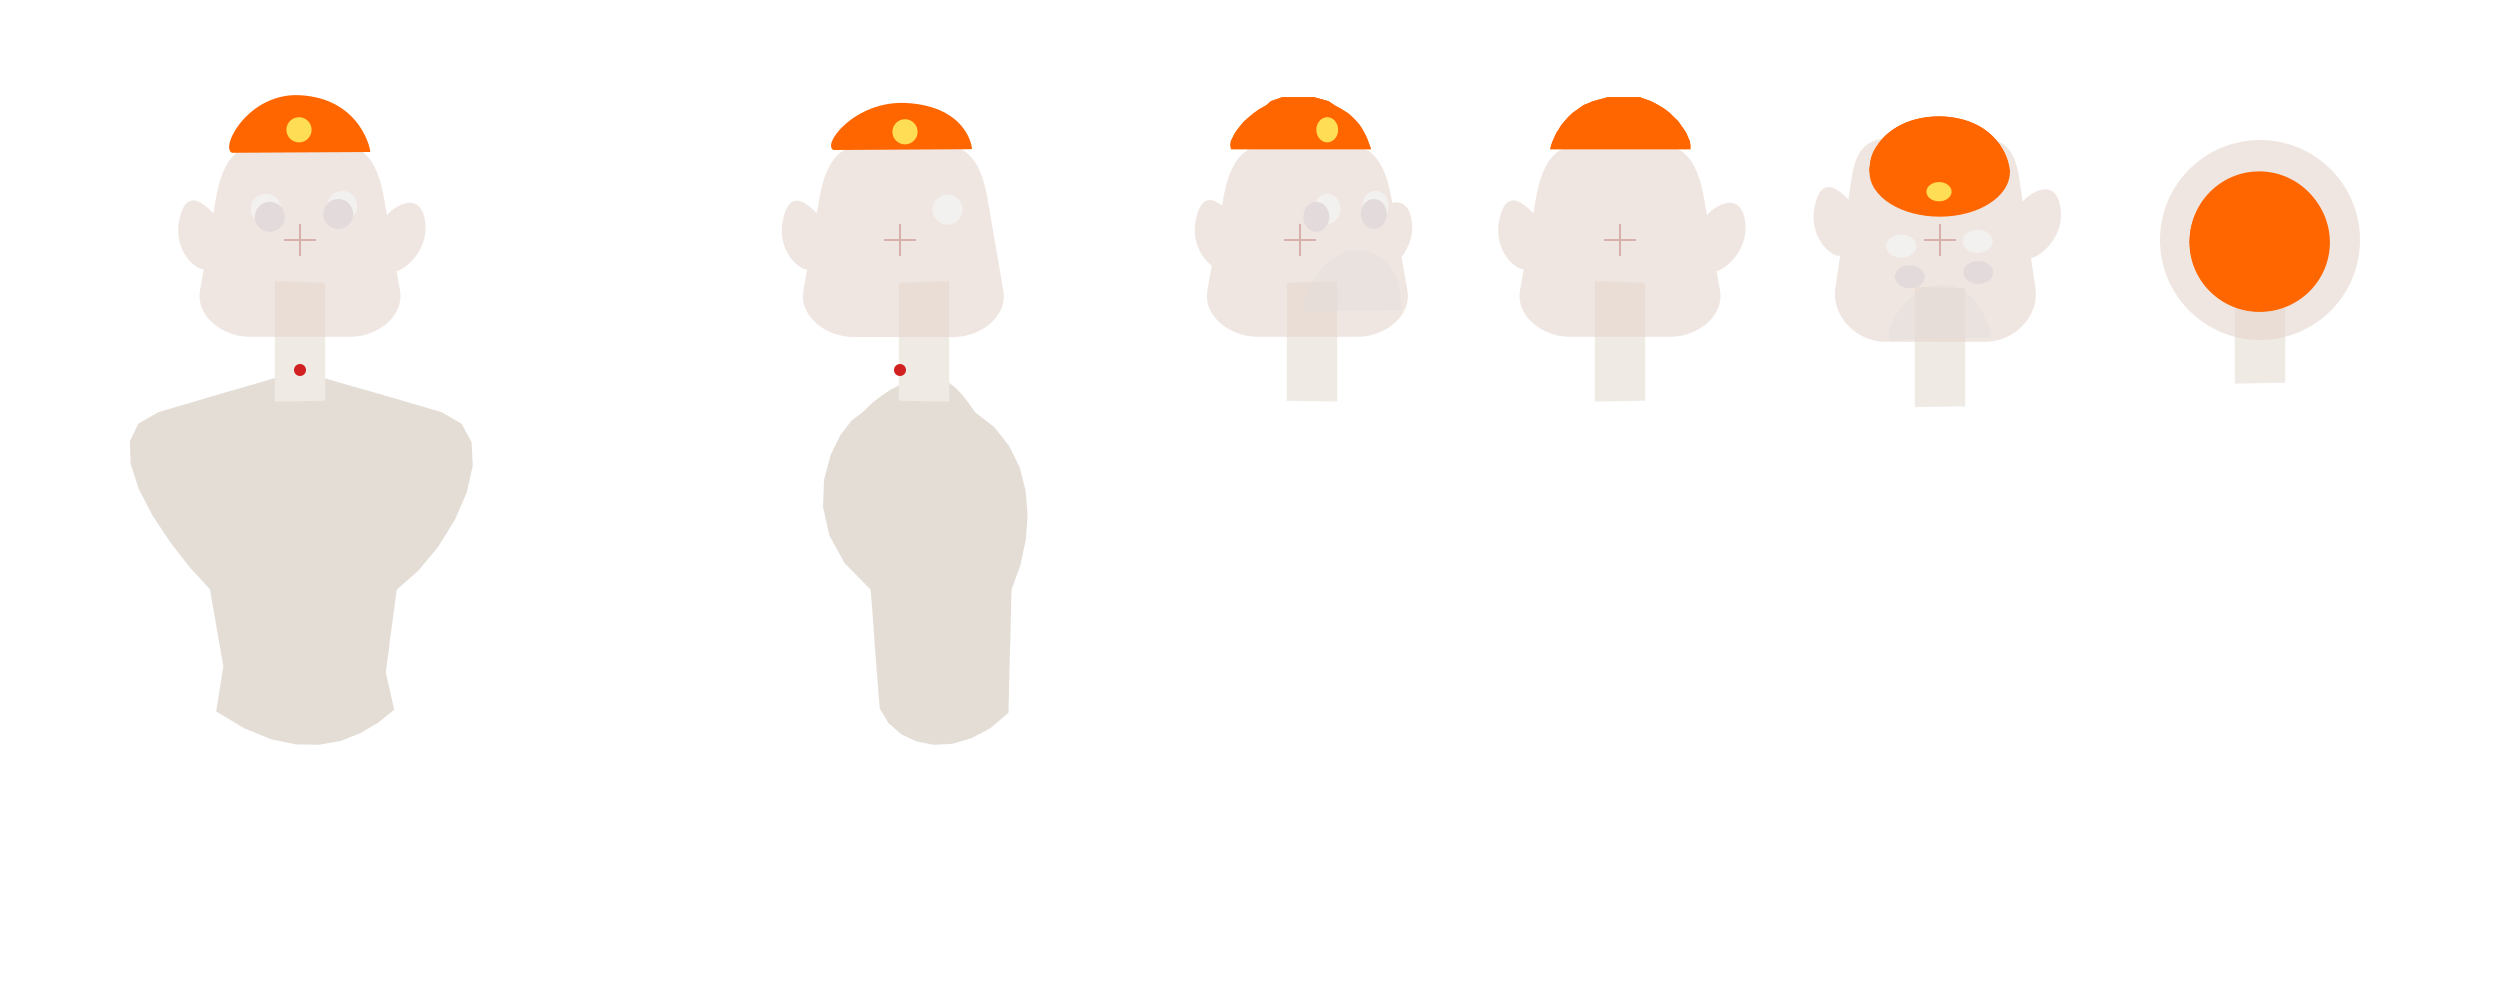
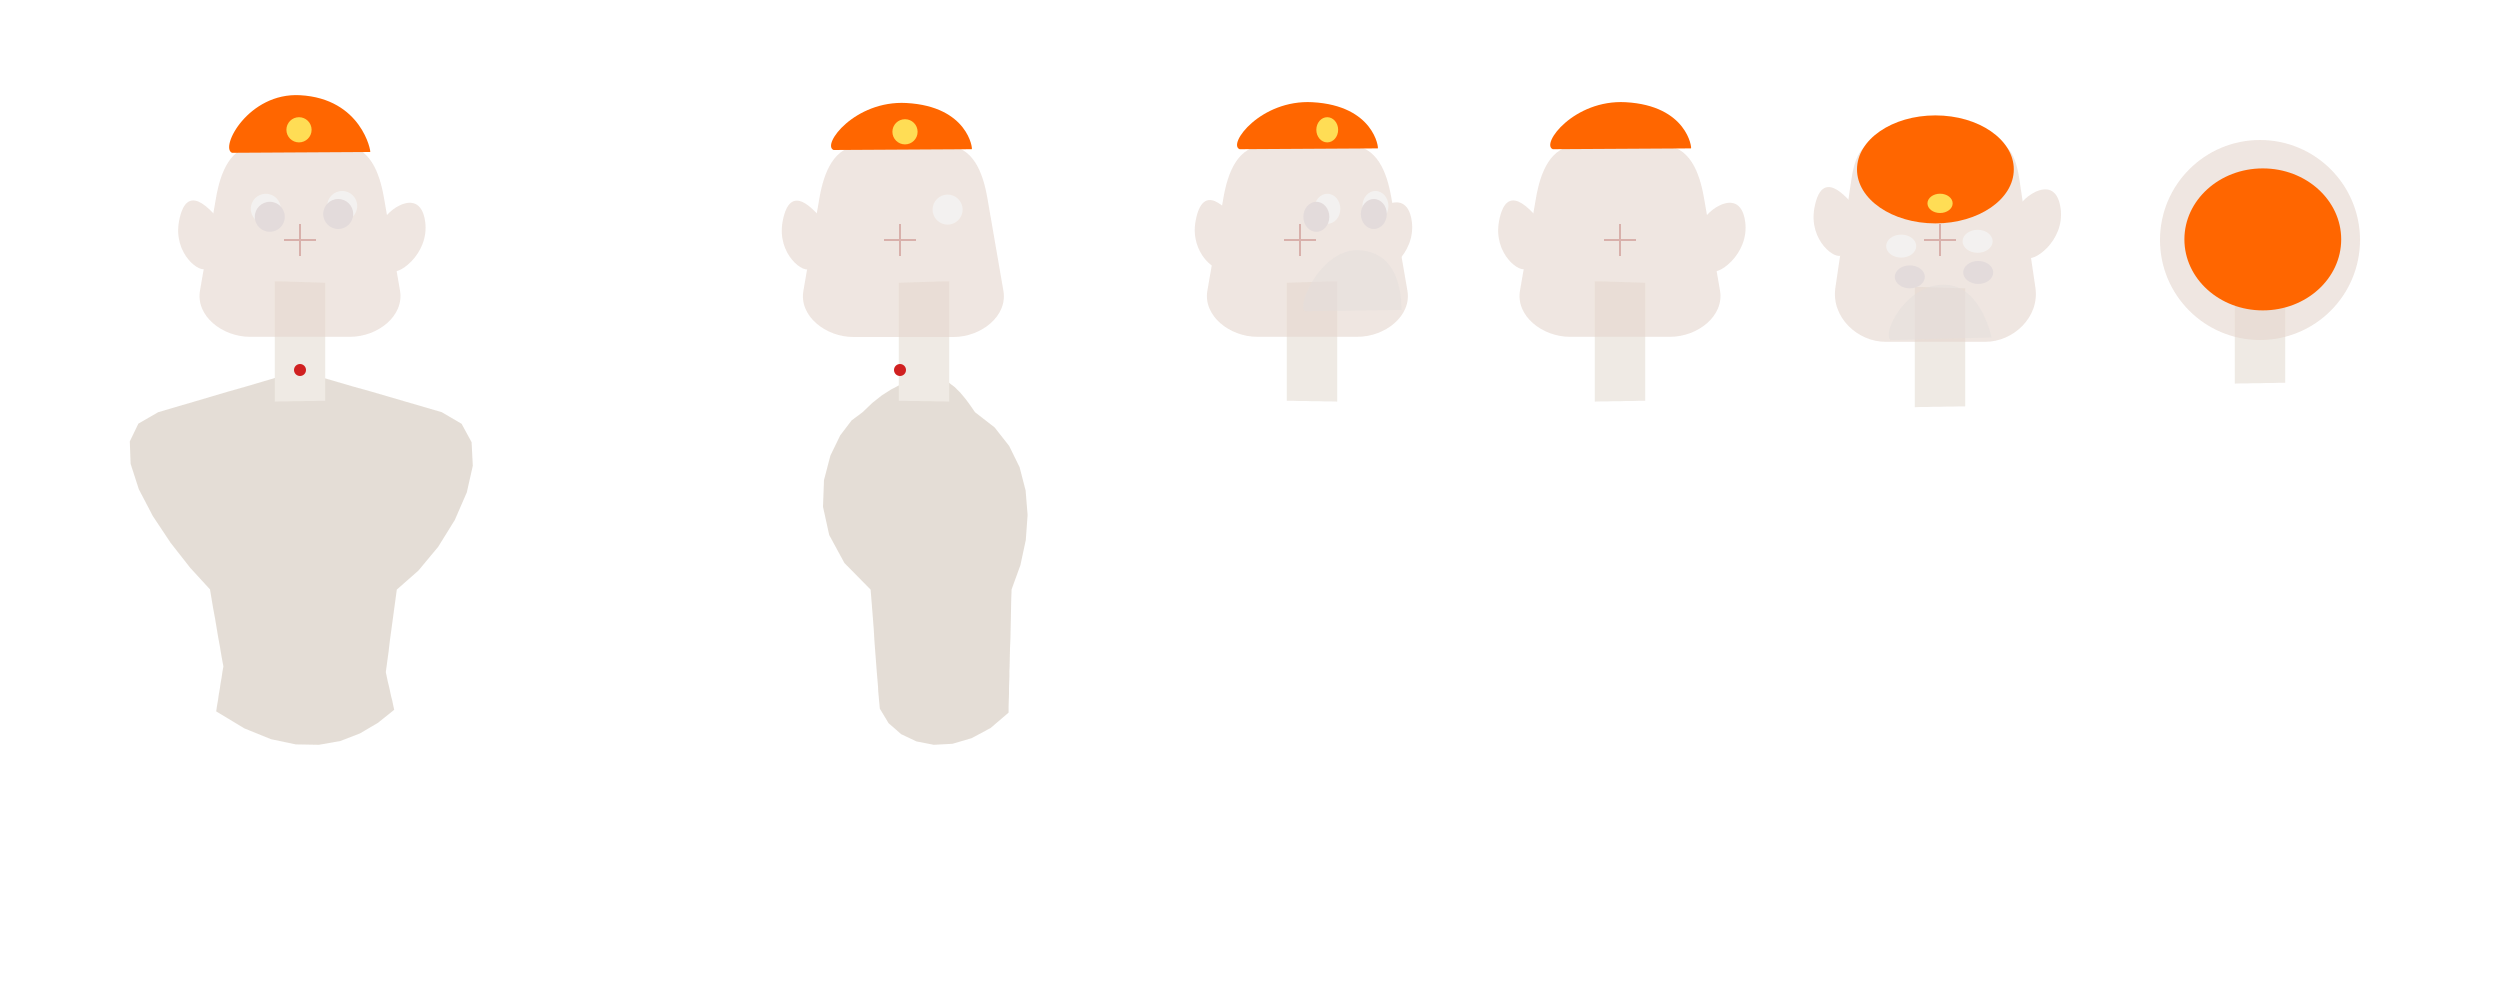
- <svg xmlns="http://www.w3.org/2000/svg" width="2500" height="1000" viewBox="-1.5 -1.2 12.5 5">
-   <g>
-     <g opacity="0.7">
-       <path d="M-0.709 0.861L-0.621 0.835L-0.532 0.809L-0.444 0.783L-0.356 0.757L-0.268 0.732L-0.18 0.706L-0.092 0.68L-0.004 0.654L0.085 0.68L0.174 0.706L0.263 0.732L0.353 0.757L0.442 0.783L0.531 0.809L0.62 0.835L0.709 0.861L0.808 0.919L0.858 1.011L0.864 1.129L0.834 1.262L0.774 1.4L0.691 1.534L0.592 1.653L0.484 1.748L0.477 1.8L0.47 1.851L0.463 1.903L0.456 1.955L0.449 2.006L0.443 2.058L0.436 2.109L0.429 2.161L0.434 2.184L0.439 2.208L0.445 2.232L0.45 2.255L0.455 2.279L0.461 2.302L0.466 2.326L0.471 2.349L0.39 2.414L0.3 2.467L0.202 2.505L0.094 2.524L-0.021 2.522L-0.145 2.496L-0.278 2.442L-0.419 2.357L-0.415 2.329L-0.41 2.301L-0.406 2.272L-0.401 2.244L-0.397 2.216L-0.392 2.188L-0.388 2.16L-0.383 2.132L-0.392 2.084L-0.4 2.036L-0.409 1.987L-0.417 1.939L-0.425 1.891L-0.434 1.843L-0.442 1.795L-0.45 1.747L-0.549 1.639L-0.647 1.514L-0.736 1.38L-0.806 1.246L-0.847 1.119L-0.851 1.007L-0.808 0.918Z" fill="#d9cfc4" />
-       <path d="M-0.126 0.808L-0.126 0.733L-0.126 0.657L-0.126 0.582L-0.126 0.507L-0.126 0.432L-0.126 0.357L-0.126 0.282L-0.126 0.207L-0.095 0.207L-0.063 0.208L-0.032 0.209L0 0.21L0.032 0.211L0.063 0.212L0.095 0.213L0.126 0.214L0.126 0.287L0.126 0.361L0.126 0.435L0.126 0.509L0.126 0.582L0.126 0.656L0.126 0.73L0.126 0.804L0.095 0.804L0.063 0.805L0.032 0.805L0 0.806L-0.032 0.806L-0.063 0.807L-0.095 0.807Z" fill="#e8e1d9" />
-       <path d="M-0.08 0H0.08M0 -0.08V0.08" stroke="#b04040" stroke-width="0.01" fill="none" />
-       <g opacity="0.6">
-         <g>
-           <path style="fill:#d9c3b6;stroke-width:0.015;fill-opacity:1" d="m -0.21,-0.473 h 0.42 c 0.139,0 0.188,0.136 0.21,0.263 l 0.08,0.463 c 0.022,0.126 -0.111,0.231 -0.25,0.231 h -0.5 c -0.139,0 -0.272,-0.105 -0.25,-0.231 l 0.08,-0.463 c 0.022,-0.126 0.071,-0.263 0.21,-0.263 z" />
-           <path style="fill:#d9c3b6;fill-opacity:1;stroke-width:0.015" d="m -0.466,0.14 0.056,-0.253 c 4.656e-4,0.02 -0.152,-0.214 -0.195,0.02 -0.03,0.164 0.11,0.267 0.139,0.233 z" />
-           <path style="fill:#d9c3b6;fill-opacity:1;stroke-width:0.015" d="M 0.453,0.151 0.425,-0.09 C 0.385,-0.105 0.598,-0.298 0.626,-0.091 0.648,0.074 0.48,0.188 0.453,0.151 Z" />
-         </g>
-         <g>
-           <circle style="fill:#e3dedb;fill-opacity:1;stroke-width:0.015" cx="-0.171" cy="-0.156" r="0.075" />
-           <circle style="fill:#e3dedb;fill-opacity:1;stroke-width:0.015" cx="0.211" cy="-0.17" r="0.075" />
-         </g>
-       </g>
-     </g>
-     <g />
-     <g />
-     <g />
-     <g>
-       <circle style="fill:#e3dbdb;stroke-width:0.015" cx="-0.151" cy="-0.116" r="0.075" />
-       <circle style="fill:#e3dbdb;stroke-width:0.015" cx="0.191" cy="-0.13" r="0.075" />
-     </g>
-     <g>
-       <path style="fill:#ff6600;stroke-width:0.015" d="m -0.34,-0.436 0.691,-0.004 c 0.005,0 -0.042,-0.267 -0.351,-0.284 C -0.258,-0.738 -0.402,-0.462 -0.34,-0.436 Z" />
-       <circle style="fill:#ffdd55;stroke-width:0.015" cx="-0.005" cy="-0.551" r="0.063" />
-     </g>
-     <g>
-       <circle cx="0" cy="0.65" r="0.03" fill="#d02020" />
-     </g>
-   </g>
-   <g transform="translate(3 0)">
-     <g opacity="0.7">
-       <path d="M0.375 0.861L0.364 0.845L0.348 0.822L0.328 0.795L0.303 0.765L0.273 0.735L0.236 0.707L0.193 0.681L0.142 0.66L0.115 0.674L0.082 0.687L0.044 0.703L0.002 0.723L-0.044 0.747L-0.091 0.777L-0.139 0.815L-0.187 0.861L-0.242 0.902L-0.299 0.977L-0.348 1.078L-0.38 1.2L-0.385 1.334L-0.354 1.475L-0.278 1.615L-0.147 1.748L-0.143 1.797L-0.139 1.847L-0.135 1.898L-0.131 1.95L-0.128 2.003L-0.124 2.056L-0.12 2.108L-0.116 2.161L-0.114 2.184L-0.112 2.208L-0.11 2.231L-0.109 2.254L-0.107 2.277L-0.105 2.299L-0.103 2.321L-0.101 2.343L-0.057 2.416L0.006 2.471L0.082 2.507L0.169 2.524L0.262 2.519L0.358 2.491L0.453 2.44L0.543 2.363L0.543 2.331L0.544 2.299L0.545 2.269L0.545 2.24L0.546 2.212L0.547 2.185L0.547 2.158L0.548 2.132L0.549 2.087L0.55 2.042L0.552 1.997L0.553 1.952L0.554 1.904L0.555 1.855L0.556 1.803L0.558 1.747L0.602 1.626L0.629 1.5L0.638 1.375L0.628 1.252L0.598 1.136L0.546 1.03L0.473 0.937Z" fill="#d9cfc4" />
-       <path d="M0.246 0.808L0.246 0.733L0.246 0.657L0.246 0.582L0.246 0.507L0.246 0.432L0.246 0.357L0.246 0.282L0.246 0.207L0.215 0.207L0.183 0.208L0.152 0.209L0.12 0.21L0.088 0.211L0.057 0.212L0.025 0.213L-0.006 0.214L-0.006 0.287L-0.006 0.361L-0.006 0.435L-0.006 0.509L-0.006 0.582L-0.006 0.656L-0.006 0.73L-0.006 0.804L0.025 0.804L0.057 0.805L0.088 0.805L0.12 0.806L0.152 0.806L0.183 0.807L0.215 0.807Z" fill="#e8e1d9" />
-       <path d="M-0.08 0H0.08M0 -0.08V0.08" stroke="#b04040" stroke-width="0.01" fill="none" />
-       <g opacity="0.6">
-         <g>
-           <path style="fill:#d9c3b6;fill-opacity:1;stroke-width:0.015" d="m -0.193,-0.472 h 0.42 c 0.139,0 0.188,0.136 0.21,0.263 l 0.08,0.463 c 0.022,0.126 -0.111,0.231 -0.25,0.231 h -0.5 c -0.139,0 -0.272,-0.105 -0.25,-0.231 l 0.08,-0.463 c 0.022,-0.126 0.071,-0.263 0.21,-0.263 z" />
-           <path style="fill:#d9c3b6;fill-opacity:1;stroke-width:0.015" d="m -0.448,0.141 0.056,-0.253 c 4.656e-4,0.02 -0.152,-0.214 -0.195,0.02 -0.03,0.164 0.11,0.267 0.139,0.233 z" />
-         </g>
-         <g>
-           <circle style="fill:#e3dedb;fill-opacity:1;stroke-width:0.015" cx="0.238" cy="-0.152" r="0.075" />
-         </g>
-       </g>
-     </g>
-     <g />
-     <g />
-     <g />
-     <g>
-       <path style="display:inline;fill:#ff6600;stroke-width:0.015" d="m -0.332,-0.45 0.691,-0.004 c 0.005,0 -0.018,-0.214 -0.327,-0.231 -0.258,-0.014 -0.426,0.21 -0.364,0.235 z" />
-       <circle style="display:inline;fill:#ffdd55;stroke-width:0.015" cx="0.025" cy="-0.541" r="0.063" />
-     </g>
-     <g>
-       <circle cx="0" cy="0.65" r="0.03" fill="#d02020" />
+ <svg xmlns="http://www.w3.org/2000/svg" width="2500" height="1000" viewBox="-1.5 -1.2 12.5 5" version="1.1" id="svg544">
+   <defs id="defs548" />
+   <g id="g48">
+     <g opacity="0.7" id="g24">
+       <path d="M-0.709 0.861L-0.621 0.835L-0.532 0.809L-0.444 0.783L-0.356 0.757L-0.268 0.732L-0.18 0.706L-0.092 0.68L-0.004 0.654L0.085 0.68L0.174 0.706L0.263 0.732L0.353 0.757L0.442 0.783L0.531 0.809L0.62 0.835L0.709 0.861L0.808 0.919L0.858 1.011L0.864 1.129L0.834 1.262L0.774 1.4L0.691 1.534L0.592 1.653L0.484 1.748L0.477 1.8L0.47 1.851L0.463 1.903L0.456 1.955L0.449 2.006L0.443 2.058L0.436 2.109L0.429 2.161L0.434 2.184L0.439 2.208L0.445 2.232L0.45 2.255L0.455 2.279L0.461 2.302L0.466 2.326L0.471 2.349L0.39 2.414L0.3 2.467L0.202 2.505L0.094 2.524L-0.021 2.522L-0.145 2.496L-0.278 2.442L-0.419 2.357L-0.415 2.329L-0.41 2.301L-0.406 2.272L-0.401 2.244L-0.397 2.216L-0.392 2.188L-0.388 2.16L-0.383 2.132L-0.392 2.084L-0.4 2.036L-0.409 1.987L-0.417 1.939L-0.425 1.891L-0.434 1.843L-0.442 1.795L-0.45 1.747L-0.549 1.639L-0.647 1.514L-0.736 1.38L-0.806 1.246L-0.847 1.119L-0.851 1.007L-0.808 0.918Z" fill="#d9cfc4" id="path2" />
+       <path d="M-0.126 0.808L-0.126 0.733L-0.126 0.657L-0.126 0.582L-0.126 0.507L-0.126 0.432L-0.126 0.357L-0.126 0.282L-0.126 0.207L-0.095 0.207L-0.063 0.208L-0.032 0.209L0 0.21L0.032 0.211L0.063 0.212L0.095 0.213L0.126 0.214L0.126 0.287L0.126 0.361L0.126 0.435L0.126 0.509L0.126 0.582L0.126 0.656L0.126 0.73L0.126 0.804L0.095 0.804L0.063 0.805L0.032 0.805L0 0.806L-0.032 0.806L-0.063 0.807L-0.095 0.807Z" fill="#e8e1d9" id="path4" />
+       <path d="M-0.08 0H0.08M0 -0.08V0.08" stroke="#b04040" stroke-width="0.01" fill="none" id="path6" />
+       <g opacity="0.6" id="g22">
+         <g id="g14">
+           <path style="fill:#d9c3b6;stroke-width:0.015;fill-opacity:1" d="m -0.21,-0.473 h 0.42 c 0.139,0 0.188,0.136 0.21,0.263 l 0.08,0.463 c 0.022,0.126 -0.111,0.231 -0.25,0.231 h -0.5 c -0.139,0 -0.272,-0.105 -0.25,-0.231 l 0.08,-0.463 c 0.022,-0.126 0.071,-0.263 0.21,-0.263 z" id="path8" />
+           <path style="fill:#d9c3b6;fill-opacity:1;stroke-width:0.015" d="m -0.466,0.14 0.056,-0.253 c 4.656e-4,0.02 -0.152,-0.214 -0.195,0.02 -0.03,0.164 0.11,0.267 0.139,0.233 z" id="path10" />
+           <path style="fill:#d9c3b6;fill-opacity:1;stroke-width:0.015" d="M 0.453,0.151 0.425,-0.09 C 0.385,-0.105 0.598,-0.298 0.626,-0.091 0.648,0.074 0.48,0.188 0.453,0.151 Z" id="path12" />
+         </g>
+         <g id="g20">
+           <circle style="fill:#e3dedb;fill-opacity:1;stroke-width:0.015" cx="-0.171" cy="-0.156" r="0.075" id="circle16" />
+           <circle style="fill:#e3dedb;fill-opacity:1;stroke-width:0.015" cx="0.211" cy="-0.17" r="0.075" id="circle18" />
+         </g>
+       </g>
+     </g>
+     <g id="g26" />
+     <g id="g28" />
+     <g id="g30" />
+     <g id="g36">
+       <circle style="fill:#e3dbdb;stroke-width:0.015" cx="-0.151" cy="-0.116" r="0.075" id="circle32" />
+       <circle style="fill:#e3dbdb;stroke-width:0.015" cx="0.191" cy="-0.13" r="0.075" id="circle34" />
+     </g>
+     <g id="g42">
+       <path style="fill:#ff6600;stroke-width:0.015" d="m -0.34,-0.436 0.691,-0.004 c 0.005,0 -0.042,-0.267 -0.351,-0.284 C -0.258,-0.738 -0.402,-0.462 -0.34,-0.436 Z" id="path38" />
+       <circle style="fill:#ffdd55;stroke-width:0.015" cx="-0.005" cy="-0.551" r="0.063" id="circle40" />
+     </g>
+     <g id="g46">
+       <circle cx="0" cy="0.65" r="0.03" fill="#d02020" id="circle44" />
+     </g>
+   </g>
+   <g transform="translate(3 0)" id="g86">
+     <g opacity="0.7" id="g68">
+       <path d="M0.375 0.861L0.364 0.845L0.348 0.822L0.328 0.795L0.303 0.765L0.273 0.735L0.236 0.707L0.193 0.681L0.142 0.66L0.115 0.674L0.082 0.687L0.044 0.703L0.002 0.723L-0.044 0.747L-0.091 0.777L-0.139 0.815L-0.187 0.861L-0.242 0.902L-0.299 0.977L-0.348 1.078L-0.38 1.2L-0.385 1.334L-0.354 1.475L-0.278 1.615L-0.147 1.748L-0.143 1.797L-0.139 1.847L-0.135 1.898L-0.131 1.95L-0.128 2.003L-0.124 2.056L-0.12 2.108L-0.116 2.161L-0.114 2.184L-0.112 2.208L-0.11 2.231L-0.109 2.254L-0.107 2.277L-0.105 2.299L-0.103 2.321L-0.101 2.343L-0.057 2.416L0.006 2.471L0.082 2.507L0.169 2.524L0.262 2.519L0.358 2.491L0.453 2.44L0.543 2.363L0.543 2.331L0.544 2.299L0.545 2.269L0.545 2.24L0.546 2.212L0.547 2.185L0.547 2.158L0.548 2.132L0.549 2.087L0.55 2.042L0.552 1.997L0.553 1.952L0.554 1.904L0.555 1.855L0.556 1.803L0.558 1.747L0.602 1.626L0.629 1.5L0.638 1.375L0.628 1.252L0.598 1.136L0.546 1.03L0.473 0.937Z" fill="#d9cfc4" id="path50" />
+       <path d="M0.246 0.808L0.246 0.733L0.246 0.657L0.246 0.582L0.246 0.507L0.246 0.432L0.246 0.357L0.246 0.282L0.246 0.207L0.215 0.207L0.183 0.208L0.152 0.209L0.12 0.21L0.088 0.211L0.057 0.212L0.025 0.213L-0.006 0.214L-0.006 0.287L-0.006 0.361L-0.006 0.435L-0.006 0.509L-0.006 0.582L-0.006 0.656L-0.006 0.73L-0.006 0.804L0.025 0.804L0.057 0.805L0.088 0.805L0.12 0.806L0.152 0.806L0.183 0.807L0.215 0.807Z" fill="#e8e1d9" id="path52" />
+       <path d="M-0.08 0H0.08M0 -0.08V0.08" stroke="#b04040" stroke-width="0.01" fill="none" id="path54" />
+       <g opacity="0.6" id="g66">
+         <g id="g60">
+           <path style="fill:#d9c3b6;fill-opacity:1;stroke-width:0.015" d="m -0.193,-0.472 h 0.42 c 0.139,0 0.188,0.136 0.21,0.263 l 0.08,0.463 c 0.022,0.126 -0.111,0.231 -0.25,0.231 h -0.5 c -0.139,0 -0.272,-0.105 -0.25,-0.231 l 0.08,-0.463 c 0.022,-0.126 0.071,-0.263 0.21,-0.263 z" id="path56" />
+           <path style="fill:#d9c3b6;fill-opacity:1;stroke-width:0.015" d="m -0.448,0.141 0.056,-0.253 c 4.656e-4,0.02 -0.152,-0.214 -0.195,0.02 -0.03,0.164 0.11,0.267 0.139,0.233 z" id="path58" />
+         </g>
+         <g id="g64">
+           <circle style="fill:#e3dedb;fill-opacity:1;stroke-width:0.015" cx="0.238" cy="-0.152" r="0.075" id="circle62" />
+         </g>
+       </g>
+     </g>
+     <g id="g70" />
+     <g id="g72" />
+     <g id="g74" />
+     <g id="g80">
+       <path style="display:inline;fill:#ff6600;stroke-width:0.015" d="m -0.332,-0.45 0.691,-0.004 c 0.005,0 -0.018,-0.214 -0.327,-0.231 -0.258,-0.014 -0.426,0.21 -0.364,0.235 z" id="path76" />
+       <circle style="display:inline;fill:#ffdd55;stroke-width:0.015" cx="0.025" cy="-0.541" r="0.063" id="circle78" />
+     </g>
+     <g id="g84">
+       <circle cx="0" cy="0.65" r="0.03" fill="#d02020" id="circle82" />
    </g>
  </g>
  <g id="quarter" transform="translate(5 0)" style="color:#5a2a12">
-     <g opacity="0.7">
-       <path d="M0.186 0.808L0.186 0.733L0.186 0.657L0.186 0.582L0.186 0.507L0.186 0.432L0.186 0.357L0.186 0.282L0.186 0.207L0.155 0.207L0.123 0.208L0.092 0.209L0.06 0.21L0.028 0.211L-0.003 0.212L-0.035 0.213L-0.066 0.214L-0.066 0.287L-0.066 0.361L-0.066 0.435L-0.066 0.509L-0.066 0.582L-0.066 0.656L-0.066 0.73L-0.066 0.804L-0.035 0.804L-0.003 0.805L0.028 0.805L0.06 0.806L0.092 0.806L0.123 0.807L0.155 0.807Z" fill="#e8e1d9" />
-       <path d="M-0.08 0H0.08M0 -0.08V0.08" stroke="#b04040" stroke-width="0.01" fill="none" />
-       <g opacity="0.6">
-         <g>
-           <path style="fill:#d9c3b6;fill-opacity:1;stroke-width:0.015" d="m 0.387,0.149 -0.029,-0.241 c -0.039,-0.015 0.173,-0.208 0.201,-0.001 C 0.581,0.072 0.413,0.186 0.387,0.149 Z" />
-           <path style="fill:#d9c3b6;fill-opacity:1;stroke-width:0.015" d="m -0.173,-0.473 h 0.42 c 0.139,0 0.188,0.136 0.21,0.263 l 0.08,0.463 c 0.022,0.126 -0.111,0.231 -0.25,0.231 h -0.5 c -0.139,0 -0.272,-0.105 -0.25,-0.231 l 0.08,-0.463 c 0.022,-0.126 0.071,-0.263 0.21,-0.263 z" />
-           <path style="fill:#d9c3b6;fill-opacity:1;stroke-width:0.015" d="m 4.617,0.138 0.056,-0.253 c 4.656e-4,0.02 -0.152,-0.214 -0.195,0.02 -0.03,0.164 0.11,0.267 0.139,0.233 z" transform="translate(-5)" />
-         </g>
-         <g>
-           <g>
-             <g transform="matrix(0.866,0,0,1,0.1945,0)">
-               <g>
-                 <circle style="fill:#e3dedb;fill-opacity:1;stroke-width:0.015" cx="0.211" cy="-0.17" r="0.075" />
-               </g>
-             </g>
-           </g>
-           <g transform="translate(0.08)">
-             <g transform="matrix(0.866,0,0,1,0.2048,0)">
-               <g>
-                 <circle style="fill:#e3dedb;fill-opacity:1;stroke-width:0.015" cx="-0.171" cy="-0.156" r="0.075" />
+     <g opacity="0.7" id="g120">
+       <path d="M0.186 0.808L0.186 0.733L0.186 0.657L0.186 0.582L0.186 0.507L0.186 0.432L0.186 0.357L0.186 0.282L0.186 0.207L0.155 0.207L0.123 0.208L0.092 0.209L0.06 0.21L0.028 0.211L-0.003 0.212L-0.035 0.213L-0.066 0.214L-0.066 0.287L-0.066 0.361L-0.066 0.435L-0.066 0.509L-0.066 0.582L-0.066 0.656L-0.066 0.73L-0.066 0.804L-0.035 0.804L-0.003 0.805L0.028 0.805L0.06 0.806L0.092 0.806L0.123 0.807L0.155 0.807Z" fill="#e8e1d9" id="path88" />
+       <path d="M-0.08 0H0.08M0 -0.08V0.08" stroke="#b04040" stroke-width="0.01" fill="none" id="path90" />
+       <g opacity="0.6" id="g118">
+         <g id="g98">
+           <path style="fill:#d9c3b6;fill-opacity:1;stroke-width:0.015" d="m 0.387,0.149 -0.029,-0.241 c -0.039,-0.015 0.173,-0.208 0.201,-0.001 C 0.581,0.072 0.413,0.186 0.387,0.149 Z" id="path92" />
+           <path style="fill:#d9c3b6;fill-opacity:1;stroke-width:0.015" d="m -0.173,-0.473 h 0.42 c 0.139,0 0.188,0.136 0.21,0.263 l 0.08,0.463 c 0.022,0.126 -0.111,0.231 -0.25,0.231 h -0.5 c -0.139,0 -0.272,-0.105 -0.25,-0.231 l 0.08,-0.463 c 0.022,-0.126 0.071,-0.263 0.21,-0.263 z" id="path94" />
+           <path style="fill:#d9c3b6;fill-opacity:1;stroke-width:0.015" d="m 4.617,0.138 0.056,-0.253 c 4.656e-4,0.02 -0.152,-0.214 -0.195,0.02 -0.03,0.164 0.11,0.267 0.139,0.233 z" transform="translate(-5)" id="path96" />
+         </g>
+         <g id="g116">
+           <g id="g106">
+             <g transform="matrix(0.866,0,0,1,0.1945,0)" id="g104">
+               <g id="g102">
+                 <circle style="fill:#e3dedb;fill-opacity:1;stroke-width:0.015" cx="0.211" cy="-0.17" r="0.075" id="circle100" />
+               </g>
+             </g>
+           </g>
+           <g transform="translate(0.08)" id="g114">
+             <g transform="matrix(0.866,0,0,1,0.2048,0)" id="g112">
+               <g id="g110">
+                 <circle style="fill:#e3dedb;fill-opacity:1;stroke-width:0.015" cx="-0.171" cy="-0.156" r="0.075" id="circle108" />
              </g>
            </g>
          </g>
        </g>
      </g>
    </g>
    <g id="quarter-over">
-       <g fill="#ff6600">
-         <path d="M-0.346 -0.494L-0.348 -0.474L-0.345 -0.454L0.355 -0.454L0.348 -0.474L0.341 -0.494Z" />
-       </g>
-       <g fill="#ff6600">
-         <path d="M-0.336 -0.514L-0.346 -0.494L-0.348 -0.474L0.348 -0.474L0.341 -0.494L0.333 -0.514Z" />
-       </g>
-       <g fill="#ff6600">
-         <path d="M-0.326 -0.534L-0.336 -0.514L-0.346 -0.494L0.341 -0.494L0.333 -0.514L0.323 -0.534Z" />
-       </g>
-       <g fill="#ff6600">
-         <path d="M-0.312 -0.554L-0.326 -0.534L-0.336 -0.514L0.333 -0.514L0.323 -0.534L0.312 -0.554Z" />
-       </g>
-       <g fill="#ff6600">
-         <path d="M-0.348 -0.474L-0.345 -0.454L-0.345 -0.454L0.355 -0.454L0.355 -0.454L0.348 -0.474Z" />
-       </g>
-       <g fill="#ff6600">
-         <path d="M-0.296 -0.574L-0.312 -0.554L-0.326 -0.534L0.323 -0.534L0.312 -0.554L0.299 -0.574Z" />
-       </g>
-       <g fill="#ff6600">
-         <path d="M-0.279 -0.594L-0.296 -0.574L-0.312 -0.554L0.312 -0.554L0.299 -0.574L0.282 -0.594Z" />
-       </g>
-       <g fill="#ff6600">
-         <path d="M-0.146 -0.694L-0.168 -0.674L-0.204 -0.654L0.208 -0.654L0.172 -0.674L0.143 -0.694Z" />
-       </g>
-       <g fill="#ff6600">
-         <path d="M-0.256 -0.614L-0.279 -0.594L-0.296 -0.574L0.299 -0.574L0.282 -0.594L0.263 -0.614Z" />
-       </g>
-       <g fill="#ff6600">
-         <path d="M-0.168 -0.674L-0.204 -0.654L-0.232 -0.634L0.24 -0.634L0.208 -0.654L0.172 -0.674Z" />
-       </g>
-       <g fill="#ff6600">
-         <path d="M-0.232 -0.634L-0.256 -0.614L-0.279 -0.594L0.282 -0.594L0.263 -0.614L0.24 -0.634Z" />
-       </g>
-       <g fill="#ff6600">
-         <path d="M-0.089 -0.714L-0.146 -0.694L-0.168 -0.674L0.172 -0.674L0.143 -0.694L0.07 -0.714Z" />
-       </g>
-       <g fill="#ff6600">
-         <path d="M-0.204 -0.654L-0.232 -0.634L-0.256 -0.614L0.263 -0.614L0.24 -0.634L0.208 -0.654Z" />
-       </g>
-       <g fill="#ff6600">
-         <path d="M-0.089 -0.714L-0.089 -0.714L-0.146 -0.694L0.143 -0.694L0.07 -0.714L0.07 -0.714Z" />
-       </g>
-       <g transform="matrix(0.866 0 0 1 0.1405 0)">
-         <g>
-           <circle style="fill:#ffdd55;stroke-width:0.015" cx="-0.005" cy="-0.551" r="0.063" />
+       <path style="display:inline;fill:#ff6600;stroke-width:0.015" d="m -0.302,-0.454 0.691,-0.004 c 0.005,0 -0.018,-0.214 -0.327,-0.231 -0.258,-0.014 -0.426,0.21 -0.364,0.235 z" id="path76-9" />
+       <g transform="matrix(0.866 0 0 1 0.1405 0)" id="g182">
+         <g id="g180">
+           <circle style="fill:#ffdd55;stroke-width:0.015" cx="-0.005" cy="-0.551" r="0.063" id="circle178" />
        </g>
      </g>
    </g>
    <g id="quarter-eyes">
-       <g>
-         <g transform="matrix(0.866 0 0 1 0.2037 0)">
-           <g>
-             <circle style="fill:#e3dbdb;stroke-width:0.015" cx="0.191" cy="-0.13" r="0.075" />
-           </g>
-         </g>
-       </g>
-       <g>
-         <g transform="matrix(0.866 0 0 1 0.2125 0)">
-           <g>
-             <circle style="fill:#e3dbdb;stroke-width:0.015" cx="-0.151" cy="-0.116" r="0.075" />
-           </g>
-         </g>
-       </g>
-     </g>
-     <g opacity="0.5">
-       <g>
-         <g transform="translate(-0.13)">
-           <g transform="matrix(0.866,0,0,1,0.2534,0)" style="">
-             <g style="">
-               <path style="fill:#e3dedb;fill-opacity:1;stroke-width:0.015" d="m -0.115,0.356 0.559,-0.006 c -0.004,-3.609e-4 0.022,-0.288 -0.247,-0.299 -0.21,-0.009 -0.362,0.269 -0.312,0.305 z" />
+       <g id="g191">
+         <g transform="matrix(0.866 0 0 1 0.2037 0)" id="g189">
+           <g id="g187">
+             <circle style="fill:#e3dbdb;stroke-width:0.015" cx="0.191" cy="-0.13" r="0.075" id="circle185" />
+           </g>
+         </g>
+       </g>
+       <g id="g199">
+         <g transform="matrix(0.866 0 0 1 0.2125 0)" id="g197">
+           <g id="g195">
+             <circle style="fill:#e3dbdb;stroke-width:0.015" cx="-0.151" cy="-0.116" r="0.075" id="circle193" />
+           </g>
+         </g>
+       </g>
+     </g>
+     <g opacity="0.5" id="g212">
+       <g id="g210">
+         <g transform="translate(-0.13)" id="g208">
+           <g transform="matrix(0.866,0,0,1,0.2534,0)" style="" id="g206">
+             <g style="" id="g204">
+               <path style="fill:#e3dedb;fill-opacity:1;stroke-width:0.015" d="m -0.115,0.356 0.559,-0.006 c -0.004,-3.609e-4 0.022,-0.288 -0.247,-0.299 -0.21,-0.009 -0.362,0.269 -0.312,0.305 z" id="path202" />
            </g>
          </g>
        </g>
      </g>
    </g>
  </g>
  <g id="back-view" transform="translate(6.6 0)" style="color:#5a2a12">
-     <g opacity="0.7">
-       <path d="M-0.126 0.808L-0.126 0.733L-0.126 0.657L-0.126 0.582L-0.126 0.507L-0.126 0.432L-0.126 0.357L-0.126 0.282L-0.126 0.207L-0.095 0.207L-0.063 0.208L-0.032 0.209L0 0.21L0.032 0.211L0.063 0.212L0.095 0.213L0.126 0.214L0.126 0.287L0.126 0.361L0.126 0.435L0.126 0.509L0.126 0.582L0.126 0.656L0.126 0.73L0.126 0.804L0.095 0.804L0.063 0.805L0.032 0.805L0 0.806L-0.032 0.806L-0.063 0.807L-0.095 0.807Z" fill="#e8e1d9" />
-       <path d="M-0.08 0H0.08M0 -0.08V0.08" stroke="#b04040" stroke-width="0.01" fill="none" />
-       <g opacity="0.6">
-         <g>
-           <g>
-             <path style="fill:#d9c3b6;stroke-width:0.015;fill-opacity:1" d="m -0.21,-0.473 h 0.42 c 0.139,0 0.188,0.136 0.21,0.263 l 0.08,0.463 c 0.022,0.126 -0.111,0.231 -0.25,0.231 h -0.5 c -0.139,0 -0.272,-0.105 -0.25,-0.231 l 0.08,-0.463 c 0.022,-0.126 0.071,-0.263 0.21,-0.263 z" />
-             <path style="fill:#d9c3b6;fill-opacity:1;stroke-width:0.015" d="m -0.466,0.14 0.056,-0.253 c 4.656e-4,0.02 -0.152,-0.214 -0.195,0.02 -0.03,0.164 0.11,0.267 0.139,0.233 z" />
-             <path style="fill:#d9c3b6;fill-opacity:1;stroke-width:0.015" d="M 0.453,0.151 0.425,-0.09 C 0.385,-0.105 0.598,-0.298 0.626,-0.091 0.648,0.074 0.48,0.188 0.453,0.151 Z" />
+     <g opacity="0.7" id="g231">
+       <path d="M-0.126 0.808L-0.126 0.733L-0.126 0.657L-0.126 0.582L-0.126 0.507L-0.126 0.432L-0.126 0.357L-0.126 0.282L-0.126 0.207L-0.095 0.207L-0.063 0.208L-0.032 0.209L0 0.21L0.032 0.211L0.063 0.212L0.095 0.213L0.126 0.214L0.126 0.287L0.126 0.361L0.126 0.435L0.126 0.509L0.126 0.582L0.126 0.656L0.126 0.73L0.126 0.804L0.095 0.804L0.063 0.805L0.032 0.805L0 0.806L-0.032 0.806L-0.063 0.807L-0.095 0.807Z" fill="#e8e1d9" id="path215" />
+       <path d="M-0.08 0H0.08M0 -0.08V0.08" stroke="#b04040" stroke-width="0.01" fill="none" id="path217" />
+       <g opacity="0.6" id="g229">
+         <g id="g227">
+           <g id="g225">
+             <path style="fill:#d9c3b6;stroke-width:0.015;fill-opacity:1" d="m -0.21,-0.473 h 0.42 c 0.139,0 0.188,0.136 0.21,0.263 l 0.08,0.463 c 0.022,0.126 -0.111,0.231 -0.25,0.231 h -0.5 c -0.139,0 -0.272,-0.105 -0.25,-0.231 l 0.08,-0.463 c 0.022,-0.126 0.071,-0.263 0.21,-0.263 z" id="path219" />
+             <path style="fill:#d9c3b6;fill-opacity:1;stroke-width:0.015" d="m -0.466,0.14 0.056,-0.253 c 4.656e-4,0.02 -0.152,-0.214 -0.195,0.02 -0.03,0.164 0.11,0.267 0.139,0.233 z" id="path221" />
+             <path style="fill:#d9c3b6;fill-opacity:1;stroke-width:0.015" d="M 0.453,0.151 0.425,-0.09 C 0.385,-0.105 0.598,-0.298 0.626,-0.091 0.648,0.074 0.48,0.188 0.453,0.151 Z" id="path223" />
          </g>
        </g>
      </g>
    </g>
    <g id="back-view-over">
-       <g fill="#ff6600">
-         <path d="M-0.211 -0.654L-0.239 -0.634L-0.26 -0.614L0.27 -0.614L0.25 -0.634L0.225 -0.654Z" />
-       </g>
-       <g fill="#ff6600">
-         <path d="M-0.239 -0.634L-0.26 -0.614L-0.277 -0.594L0.291 -0.594L0.27 -0.614L0.25 -0.634Z" />
-       </g>
-       <g fill="#ff6600">
-         <path d="M-0.183 -0.674L-0.211 -0.654L-0.239 -0.634L0.25 -0.634L0.225 -0.654L0.193 -0.674Z" />
-       </g>
-       <g fill="#ff6600">
-         <path d="M-0.26 -0.614L-0.277 -0.594L-0.294 -0.574L0.305 -0.574L0.291 -0.594L0.27 -0.614Z" />
-       </g>
-       <g fill="#ff6600">
-         <path d="M-0.061 -0.714L-0.061 -0.714L-0.135 -0.694L0.155 -0.694L0.099 -0.714L0.099 -0.714Z" />
-       </g>
-       <g fill="#ff6600">
-         <path d="M-0.061 -0.714L-0.135 -0.694L-0.183 -0.674L0.193 -0.674L0.155 -0.694L0.099 -0.714Z" />
-       </g>
-       <g fill="#ff6600">
-         <path d="M-0.135 -0.694L-0.183 -0.674L-0.211 -0.654L0.225 -0.654L0.193 -0.674L0.155 -0.694Z" />
-       </g>
-       <g fill="#ff6600">
-         <path d="M-0.277 -0.594L-0.294 -0.574L-0.306 -0.554L0.319 -0.554L0.305 -0.574L0.291 -0.594Z" />
-       </g>
-       <g fill="#ff6600">
-         <path d="M-0.344 -0.474L-0.349 -0.454L-0.349 -0.454L0.352 -0.454L0.352 -0.454L0.352 -0.474Z" />
-       </g>
-       <g fill="#ff6600">
-         <path d="M-0.294 -0.574L-0.306 -0.554L-0.319 -0.534L0.332 -0.534L0.319 -0.554L0.305 -0.574Z" />
-       </g>
-       <g fill="#ff6600">
-         <path d="M-0.306 -0.554L-0.319 -0.534L-0.328 -0.514L0.34 -0.514L0.332 -0.534L0.319 -0.554Z" />
-       </g>
-       <g fill="#ff6600">
-         <path d="M-0.319 -0.534L-0.328 -0.514L-0.337 -0.494L0.349 -0.494L0.34 -0.514L0.332 -0.534Z" />
-       </g>
-       <g fill="#ff6600">
-         <path d="M-0.337 -0.494L-0.344 -0.474L-0.349 -0.454L0.352 -0.454L0.352 -0.474L0.349 -0.494Z" />
-       </g>
-       <g fill="#ff6600">
-         <path d="M-0.328 -0.514L-0.337 -0.494L-0.344 -0.474L0.352 -0.474L0.349 -0.494L0.34 -0.514Z" />
-       </g>
+       <path style="display:inline;fill:#ff6600;stroke-width:0.015" d="m -0.336,-0.454 0.691,-0.004 c 0.005,0 -0.018,-0.214 -0.327,-0.231 -0.258,-0.014 -0.426,0.21 -0.364,0.235 z" id="path76-91" />
    </g>
  </g>
  <g id="front-down" transform="translate(8.2 0)" style="color:#5a2a12">
-     <g opacity="0.7">
-       <path d="M-0.126 0.836L-0.126 0.761L-0.126 0.685L-0.126 0.61L-0.126 0.535L-0.126 0.46L-0.126 0.385L-0.126 0.31L-0.126 0.235L-0.095 0.235L-0.063 0.236L-0.032 0.237L0 0.238L0.032 0.239L0.063 0.24L0.095 0.241L0.126 0.242L0.126 0.315L0.126 0.389L0.126 0.463L0.126 0.537L0.126 0.61L0.126 0.684L0.126 0.758L0.126 0.832L0.095 0.832L0.063 0.833L0.032 0.833L0 0.834L-0.032 0.834L-0.063 0.835L-0.095 0.835Z" fill="#e8e1d9" />
-       <path d="M-0.08 0H0.08M0 -0.08V0.08" stroke="#b04040" stroke-width="0.01" fill="none" />
-       <g opacity="0.6">
-         <g transform="translate(0,-0.21)">
-           <path style="fill:#d9c3b6;fill-opacity:1;stroke-width:0.015" d="m -0.233,-0.3 h 0.42 c 0.139,0 0.188,0.059 0.21,0.207 l 0.08,0.541 c 0.022,0.148 -0.111,0.271 -0.25,0.271 h -0.5 c -0.139,0 -0.272,-0.123 -0.25,-0.271 l 0.08,-0.541 c 0.022,-0.148 0.071,-0.207 0.21,-0.207 z" />
-           <path style="fill:#d9c3b6;fill-opacity:1;stroke-width:0.015" d="m -0.489,0.283 0.056,-0.253 c 4.656e-4,0.02 -0.152,-0.214 -0.195,0.02 -0.03,0.164 0.11,0.267 0.139,0.233 z" />
-           <path style="fill:#d9c3b6;fill-opacity:1;stroke-width:0.015" d="M 0.431,0.294 0.402,0.053 C 0.363,0.038 0.575,-0.155 0.603,0.052 0.626,0.218 0.457,0.331 0.431,0.294 Z" />
-         </g>
-         <g transform="translate(0,-0.21)">
-           <g transform="translate(-0.0229872,0.09663136)">
-             <g transform="matrix(1,0,0,0.766,0,0.2501)">
-               <g>
-                 <circle style="fill:#e3dedb;fill-opacity:1;stroke-width:0.015" cx="0.211" cy="-0.17" r="0.075" />
-               </g>
-             </g>
-           </g>
-           <g transform="translate(-0.0229872,0.09663136)">
-             <g transform="matrix(1,0,0,0.766,0,0.2634)">
-               <g>
-                 <circle style="fill:#e3dedb;fill-opacity:1;stroke-width:0.015" cx="-0.171" cy="-0.156" r="0.075" />
+     <g opacity="0.7" id="g323">
+       <path d="M-0.126 0.836L-0.126 0.761L-0.126 0.685L-0.126 0.61L-0.126 0.535L-0.126 0.46L-0.126 0.385L-0.126 0.31L-0.126 0.235L-0.095 0.235L-0.063 0.236L-0.032 0.237L0 0.238L0.032 0.239L0.063 0.24L0.095 0.241L0.126 0.242L0.126 0.315L0.126 0.389L0.126 0.463L0.126 0.537L0.126 0.61L0.126 0.684L0.126 0.758L0.126 0.832L0.095 0.832L0.063 0.833L0.032 0.833L0 0.834L-0.032 0.834L-0.063 0.835L-0.095 0.835Z" fill="#e8e1d9" id="path291" />
+       <path d="M-0.08 0H0.08M0 -0.08V0.08" stroke="#b04040" stroke-width="0.01" fill="none" id="path293" />
+       <g opacity="0.6" id="g321">
+         <g transform="translate(0,-0.21)" id="g301">
+           <path style="fill:#d9c3b6;fill-opacity:1;stroke-width:0.015" d="m -0.233,-0.3 h 0.42 c 0.139,0 0.188,0.059 0.21,0.207 l 0.08,0.541 c 0.022,0.148 -0.111,0.271 -0.25,0.271 h -0.5 c -0.139,0 -0.272,-0.123 -0.25,-0.271 l 0.08,-0.541 c 0.022,-0.148 0.071,-0.207 0.21,-0.207 z" id="path295" />
+           <path style="fill:#d9c3b6;fill-opacity:1;stroke-width:0.015" d="m -0.489,0.283 0.056,-0.253 c 4.656e-4,0.02 -0.152,-0.214 -0.195,0.02 -0.03,0.164 0.11,0.267 0.139,0.233 z" id="path297" />
+           <path style="fill:#d9c3b6;fill-opacity:1;stroke-width:0.015" d="M 0.431,0.294 0.402,0.053 C 0.363,0.038 0.575,-0.155 0.603,0.052 0.626,0.218 0.457,0.331 0.431,0.294 Z" id="path299" />
+         </g>
+         <g transform="translate(0,-0.21)" id="g319">
+           <g transform="translate(-0.0229872,0.09663136)" id="g309">
+             <g transform="matrix(1,0,0,0.766,0,0.2501)" id="g307">
+               <g id="g305">
+                 <circle style="fill:#e3dedb;fill-opacity:1;stroke-width:0.015" cx="0.211" cy="-0.17" r="0.075" id="circle303" />
+               </g>
+             </g>
+           </g>
+           <g transform="translate(-0.0229872,0.09663136)" id="g317">
+             <g transform="matrix(1,0,0,0.766,0,0.2634)" id="g315">
+               <g id="g313">
+                 <circle style="fill:#e3dedb;fill-opacity:1;stroke-width:0.015" cx="-0.171" cy="-0.156" r="0.075" id="circle311" />
              </g>
            </g>
          </g>
        </g>
      </g>
    </g>
    <g id="front-down-over">
-       <g fill="#ff6600">
-         <path d="M-0.352 -0.359L-0.352 -0.34L-0.352 -0.34L0.349 -0.34L0.349 -0.34L0.344 -0.359Z" />
-         <circle r="1" transform="matrix(0.3509 0 0 0.2232 -0.0015 -0.3398)" />
-       </g>
-       <g fill="#ff6600">
-         <path d="M-0.349 -0.374L-0.352 -0.359L-0.352 -0.34L0.349 -0.34L0.344 -0.359L0.337 -0.374Z" />
-         <circle r="1" transform="matrix(0.3479 0 0 0.225 -0.004 -0.3586)" />
-       </g>
-       <g fill="#ff6600">
-         <path d="M-0.34 -0.389L-0.349 -0.374L-0.352 -0.359L0.344 -0.359L0.337 -0.374L0.328 -0.389Z" />
-         <circle r="1" transform="matrix(0.3431 0 0 0.2216 -0.0063 -0.3743)" />
-       </g>
-       <g fill="#ff6600">
-         <path d="M-0.332 -0.404L-0.34 -0.389L-0.349 -0.374L0.337 -0.374L0.328 -0.389L0.319 -0.404Z" />
-         <circle r="1" transform="matrix(0.3344 0 0 0.2156 -0.006 -0.3888)" />
-       </g>
-       <g fill="#ff6600">
-         <path d="M-0.319 -0.417L-0.332 -0.404L-0.34 -0.389L0.328 -0.389L0.319 -0.404L0.306 -0.417Z" />
-         <circle r="1" transform="matrix(0.325 0 0 0.208 -0.0065 -0.4035)" />
-       </g>
-       <g fill="#ff6600">
-         <path d="M-0.305 -0.431L-0.319 -0.417L-0.332 -0.404L0.319 -0.404L0.306 -0.417L0.294 -0.431Z" />
-         <circle r="1" transform="matrix(0.3129 0 0 0.1982 -0.0064 -0.4172)" />
-       </g>
-       <g fill="#ff6600">
-         <path d="M-0.291 -0.445L-0.305 -0.431L-0.319 -0.417L0.306 -0.417L0.294 -0.431L0.277 -0.445Z" />
-         <circle r="1" transform="matrix(0.2997 0 0 0.1866 -0.0053 -0.4315)" />
-       </g>
-       <g fill="#ff6600">
-         <path d="M-0.27 -0.46L-0.291 -0.445L-0.305 -0.431L0.294 -0.431L0.277 -0.445L0.26 -0.46Z" />
-         <circle r="1" transform="matrix(0.284 0 0 0.1725 -0.0067 -0.4453)" />
-       </g>
-       <g fill="#ff6600">
-         <path d="M-0.25 -0.474L-0.27 -0.46L-0.291 -0.445L0.277 -0.445L0.26 -0.46L0.239 -0.474Z" />
-         <circle r="1" transform="matrix(0.2649 0 0 0.1555 -0.0053 -0.4598)" />
-       </g>
-       <g fill="#ff6600">
-         <path d="M-0.225 -0.491L-0.25 -0.474L-0.27 -0.46L0.26 -0.46L0.239 -0.474L0.211 -0.491Z" />
-         <circle r="1" transform="matrix(0.2441 0 0 0.1342 -0.0055 -0.474)" />
-       </g>
-       <g fill="#ff6600">
-         <path d="M-0.193 -0.507L-0.225 -0.491L-0.25 -0.474L0.239 -0.474L0.211 -0.491L0.183 -0.507Z" />
-         <circle r="1" transform="matrix(0.2179 0 0 0.1063 -0.0066 -0.491)" />
-       </g>
-       <g fill="#ff6600">
-         <path d="M-0.155 -0.523L-0.193 -0.507L-0.225 -0.491L0.211 -0.491L0.183 -0.507L0.135 -0.523Z" />
-         <circle r="1" transform="matrix(0.188 0 0 0.0616 -0.0053 -0.5074)" />
-       </g>
-       <g fill="#ff6600">
-         <path d="M-0.099 -0.538L-0.155 -0.523L-0.193 -0.507L0.183 -0.507L0.135 -0.523L0.061 -0.538Z" />
-         <circle r="1" transform="matrix(0.1451 0 0 0.0919 -0.0101 -0.5228)" />
-       </g>
-       <g fill="#ff6600">
-         <path d="M-0.099 -0.538L-0.099 -0.538L-0.155 -0.523L0.135 -0.523L0.061 -0.538L0.061 -0.538Z" />
-         <circle r="1" transform="matrix(0.08 0 0 0.0507 -0.0188 -0.5381)" />
-       </g>
-       <g transform="matrix(1 0 0 0.766 0 0.1806)">
-         <g>
-           <circle style="fill:#ffdd55;stroke-width:0.015" cx="-0.005" cy="-0.551" r="0.063" />
+       <ellipse style="fill:#ff6600;fill-opacity:1;stroke-width:0.01" id="path931-4" cx="-0.023" cy="-0.353" rx="0.392" ry="0.27" />
+       <g transform="matrix(1 0 0 0.766 0 0.1806)" id="g413">
+         <g id="g411" transform="translate(0.00529661,0.07606098)">
+           <circle style="fill:#ffdd55;stroke-width:0.015" cx="-0.005" cy="-0.551" r="0.063" id="circle409" />
        </g>
      </g>
    </g>
    <g id="front-down-eyes">
-       <g>
-         <g transform="matrix(1 0 0 0.766 0 0.2619)">
-           <g>
-             <circle style="fill:#e3dbdb;stroke-width:0.015" cx="0.191" cy="-0.13" r="0.075" />
-           </g>
-         </g>
-       </g>
-       <g>
-         <g transform="matrix(1 0 0 0.766 0 0.2732)">
-           <g>
-             <circle style="fill:#e3dbdb;stroke-width:0.015" cx="-0.151" cy="-0.116" r="0.075" />
-           </g>
-         </g>
-       </g>
-     </g>
-     <g opacity="0.5">
-       <g transform="translate(0,-0.21)">
-         <g transform="translate(-0.0229872,0.09663136)">
-           <g transform="matrix(1,0,0,0.766,0,0.3258)">
-             <g>
-               <path style="fill:#e3dedb;fill-opacity:1;stroke-width:0.015" d="m -0.222,0.376 0.503,-0.017 c 0,0 -0.05,-0.319 -0.216,-0.343 -0.208,-0.029 -0.338,0.324 -0.288,0.36 z" />
+       <g id="g422">
+         <g transform="matrix(1 0 0 0.766 0 0.2619)" id="g420">
+           <g id="g418">
+             <circle style="fill:#e3dbdb;stroke-width:0.015" cx="0.191" cy="-0.13" r="0.075" id="circle416" />
+           </g>
+         </g>
+       </g>
+       <g id="g430">
+         <g transform="matrix(1 0 0 0.766 0 0.2732)" id="g428">
+           <g id="g426">
+             <circle style="fill:#e3dbdb;stroke-width:0.015" cx="-0.151" cy="-0.116" r="0.075" id="circle424" />
+           </g>
+         </g>
+       </g>
+     </g>
+     <g opacity="0.5" id="g443">
+       <g transform="translate(0,-0.21)" id="g441">
+         <g transform="translate(-0.0229872,0.09663136)" id="g439">
+           <g transform="matrix(1,0,0,0.766,0,0.3258)" id="g437">
+             <g id="g435">
+               <path style="fill:#e3dedb;fill-opacity:1;stroke-width:0.015" d="m -0.222,0.376 0.503,-0.017 c 0,0 -0.05,-0.319 -0.216,-0.343 -0.208,-0.029 -0.338,0.324 -0.288,0.36 z" id="path433" />
            </g>
          </g>
        </g>
      </g>
    </g>
  </g>
  <g id="top" transform="translate(9.8 0)" style="color:#5a2a12">
-     <g opacity="0.7">
-       <path d="M-0.126 0.718L-0.126 0.643L-0.126 0.567L-0.126 0.492L-0.126 0.417L-0.126 0.342L-0.126 0.267L-0.126 0.192L-0.126 0.117L-0.095 0.117L-0.063 0.118L-0.032 0.119L0 0.12L0.032 0.121L0.063 0.122L0.095 0.123L0.126 0.124L0.126 0.197L0.126 0.271L0.126 0.345L0.126 0.419L0.126 0.492L0.126 0.566L0.126 0.64L0.126 0.714L0.095 0.714L0.063 0.715L0.032 0.715L0 0.716L-0.032 0.716L-0.063 0.717L-0.095 0.717Z" fill="#e8e1d9" />
-       <path d="M-0.08 0H0.08M0 -0.08V0.08" stroke="#b04040" stroke-width="0.01" fill="none" />
-       <g opacity="0.6">
-         <g>
-           <circle cx="0" cy="0" r="0.5" style="fill:#d9c3b6" />
+     <g opacity="0.7" id="g456">
+       <path d="M-0.126 0.718L-0.126 0.643L-0.126 0.567L-0.126 0.492L-0.126 0.417L-0.126 0.342L-0.126 0.267L-0.126 0.192L-0.126 0.117L-0.095 0.117L-0.063 0.118L-0.032 0.119L0 0.12L0.032 0.121L0.063 0.122L0.095 0.123L0.126 0.124L0.126 0.197L0.126 0.271L0.126 0.345L0.126 0.419L0.126 0.492L0.126 0.566L0.126 0.64L0.126 0.714L0.095 0.714L0.063 0.715L0.032 0.715L0 0.716L-0.032 0.716L-0.063 0.717L-0.095 0.717Z" fill="#e8e1d9" id="path446" />
+       <path d="M-0.08 0H0.08M0 -0.08V0.08" stroke="#b04040" stroke-width="0.01" fill="none" id="path448" />
+       <g opacity="0.6" id="g454">
+         <g id="g452">
+           <circle cx="0" cy="0" r="0.5" style="fill:#d9c3b6" id="circle450" />
        </g>
      </g>
    </g>
    <g id="top-over">
-       <g fill="#ff6600">
-         <path d="M0.344 0.007L0.349 0.012L0.349 0.012L-0.352 0.012L-0.352 0.012L-0.352 0.007Z" />
-         <circle r="1" transform="matrix(0.3509 0 0 0.3472 -0.0015 0.0123)" />
-       </g>
-       <g fill="#ff6600">
-         <path d="M0.337 0.006L0.344 0.007L0.349 0.012L-0.352 0.012L-0.352 0.007L-0.349 0.006Z" />
-         <circle r="1" transform="matrix(0.3479 0 0 0.35 -0.004 0.0069)" />
-       </g>
-       <g fill="#ff6600">
-         <path d="M0.328 0.008L0.337 0.006L0.344 0.007L-0.352 0.007L-0.349 0.006L-0.34 0.008Z" />
-         <circle r="1" transform="matrix(0.3431 0 0 0.3448 -0.0063 0.0063)" />
-       </g>
-       <g fill="#ff6600">
-         <path d="M0.319 0.009L0.328 0.008L0.337 0.006L-0.349 0.006L-0.34 0.008L-0.332 0.009Z" />
-         <circle r="1" transform="matrix(0.3344 0 0 0.3354 -0.006 0.0076)" />
-       </g>
-       <g fill="#ff6600">
-         <path d="M0.306 0.011L0.319 0.009L0.328 0.008L-0.34 0.008L-0.332 0.009L-0.319 0.011Z" />
-         <circle r="1" transform="matrix(0.325 0 0 0.3236 -0.0065 0.0086)" />
-       </g>
-       <g fill="#ff6600">
-         <path d="M0.294 0.013L0.306 0.011L0.319 0.009L-0.332 0.009L-0.319 0.011L-0.305 0.013Z" />
-         <circle r="1" transform="matrix(0.3129 0 0 0.3083 -0.0064 0.0111)" />
-       </g>
-       <g fill="#ff6600">
-         <path d="M0.277 0.015L0.294 0.013L0.306 0.011L-0.319 0.011L-0.305 0.013L-0.291 0.015Z" />
-         <circle r="1" transform="matrix(0.2997 0 0 0.2903 -0.0053 0.0127)" />
-       </g>
-       <g fill="#ff6600">
-         <path d="M0.26 0.016L0.277 0.015L0.294 0.013L-0.305 0.013L-0.291 0.015L-0.27 0.016Z" />
-         <circle r="1" transform="matrix(0.284 0 0 0.2683 -0.0067 0.015)" />
-       </g>
-       <g fill="#ff6600">
-         <path d="M0.239 0.018L0.26 0.016L0.277 0.015L-0.291 0.015L-0.27 0.016L-0.25 0.018Z" />
-         <circle r="1" transform="matrix(0.2649 0 0 0.2419 -0.0053 0.0163)" />
-       </g>
-       <g fill="#ff6600">
-         <path d="M0.211 0.015L0.239 0.018L0.26 0.016L-0.27 0.016L-0.25 0.018L-0.225 0.015Z" />
-         <circle r="1" transform="matrix(0.2441 0 0 0.2088 -0.0055 0.018)" />
-       </g>
-       <g fill="#ff6600">
-         <path d="M0.183 0.014L0.211 0.015L0.239 0.018L-0.25 0.018L-0.225 0.015L-0.193 0.014Z" />
-         <circle r="1" transform="matrix(0.2179 0 0 0.1653 -0.0066 0.0155)" />
-       </g>
-       <g fill="#ff6600">
-         <path d="M0.135 0.014L0.183 0.014L0.211 0.015L-0.225 0.015L-0.193 0.014L-0.155 0.014Z" />
-         <circle r="1" transform="matrix(0.188 0 0 0.0958 -0.0053 0.0137)" />
-       </g>
-       <g fill="#ff6600">
-         <path d="M0.061 0.014L0.135 0.014L0.183 0.014L-0.193 0.014L-0.155 0.014L-0.099 0.014Z" />
-         <circle r="1" transform="matrix(0.1451 0 0 0.143 -0.0101 0.0137)" />
-       </g>
-       <g fill="#ff6600">
-         <path d="M0.061 0.014L0.061 0.014L0.135 0.014L-0.155 0.014L-0.099 0.014L-0.099 0.014Z" />
-         <circle r="1" transform="matrix(0.08 0 0 0.0788 -0.0188 0.0137)" />
-       </g>
+       <ellipse style="fill:#ff6600;fill-opacity:1;stroke-width:0.01" id="path931" cx="0.014" cy="-0.003" rx="0.392" ry="0.355" />
    </g>
  </g>
</svg>
